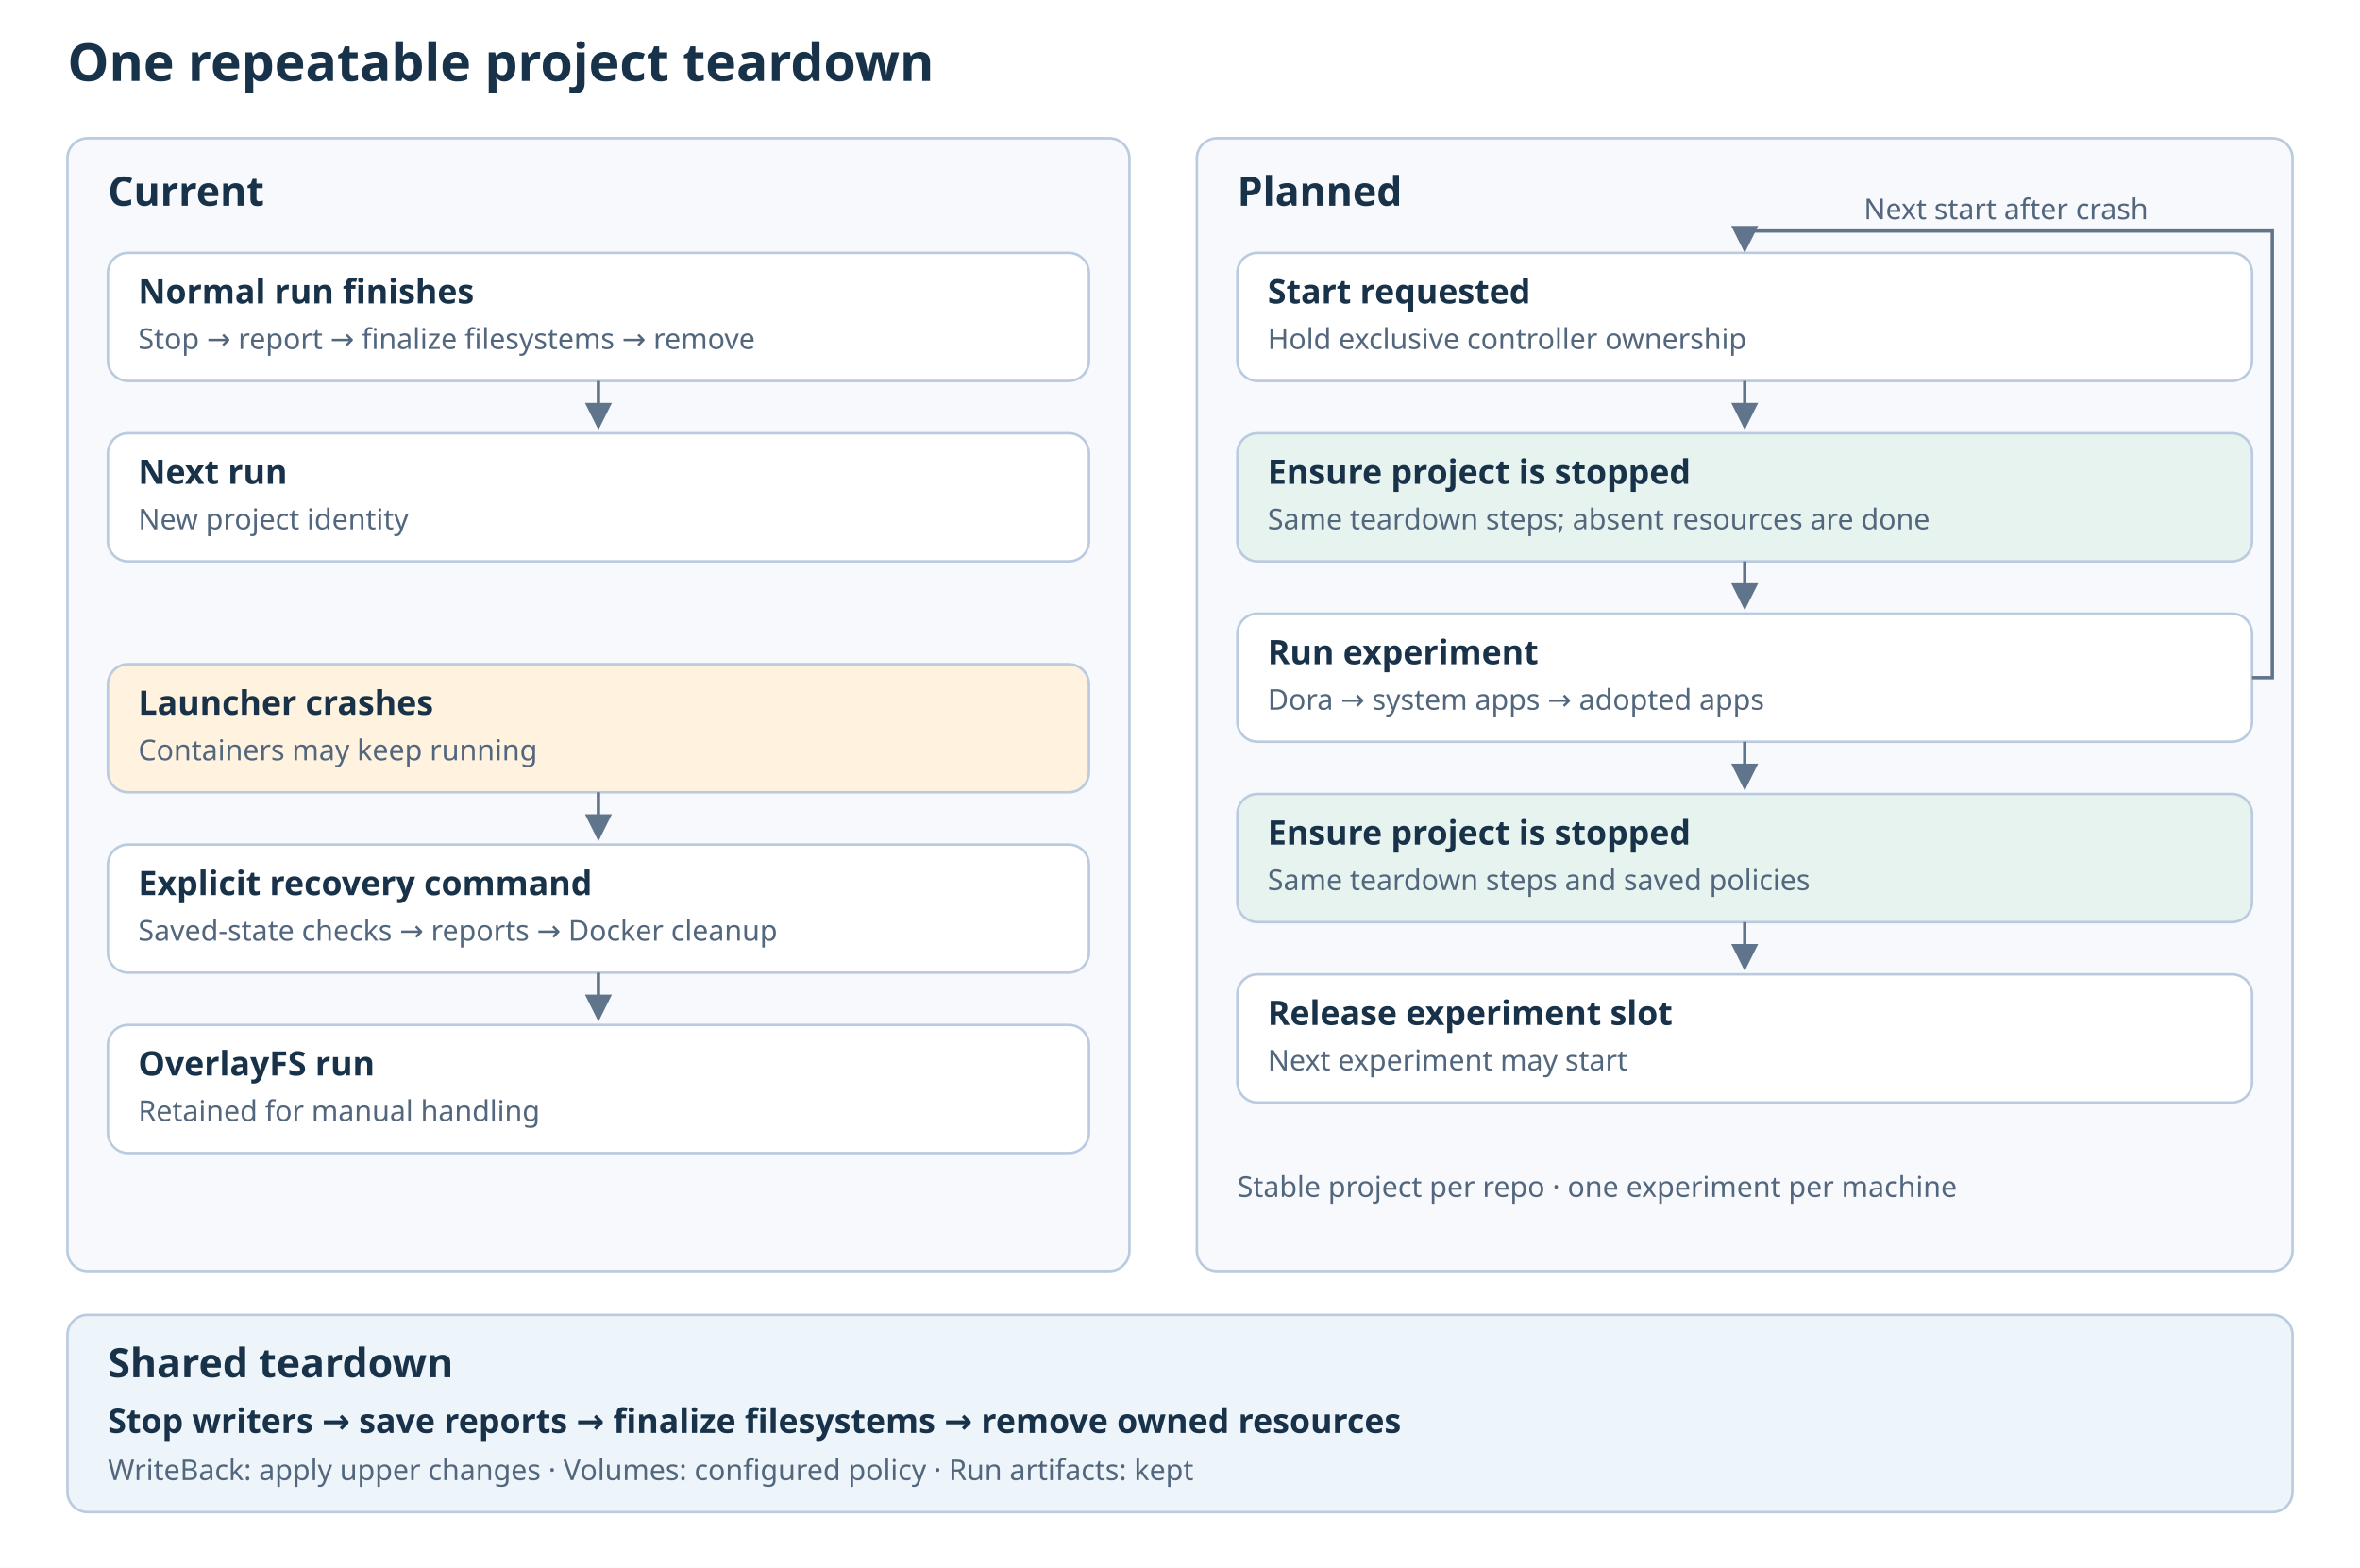
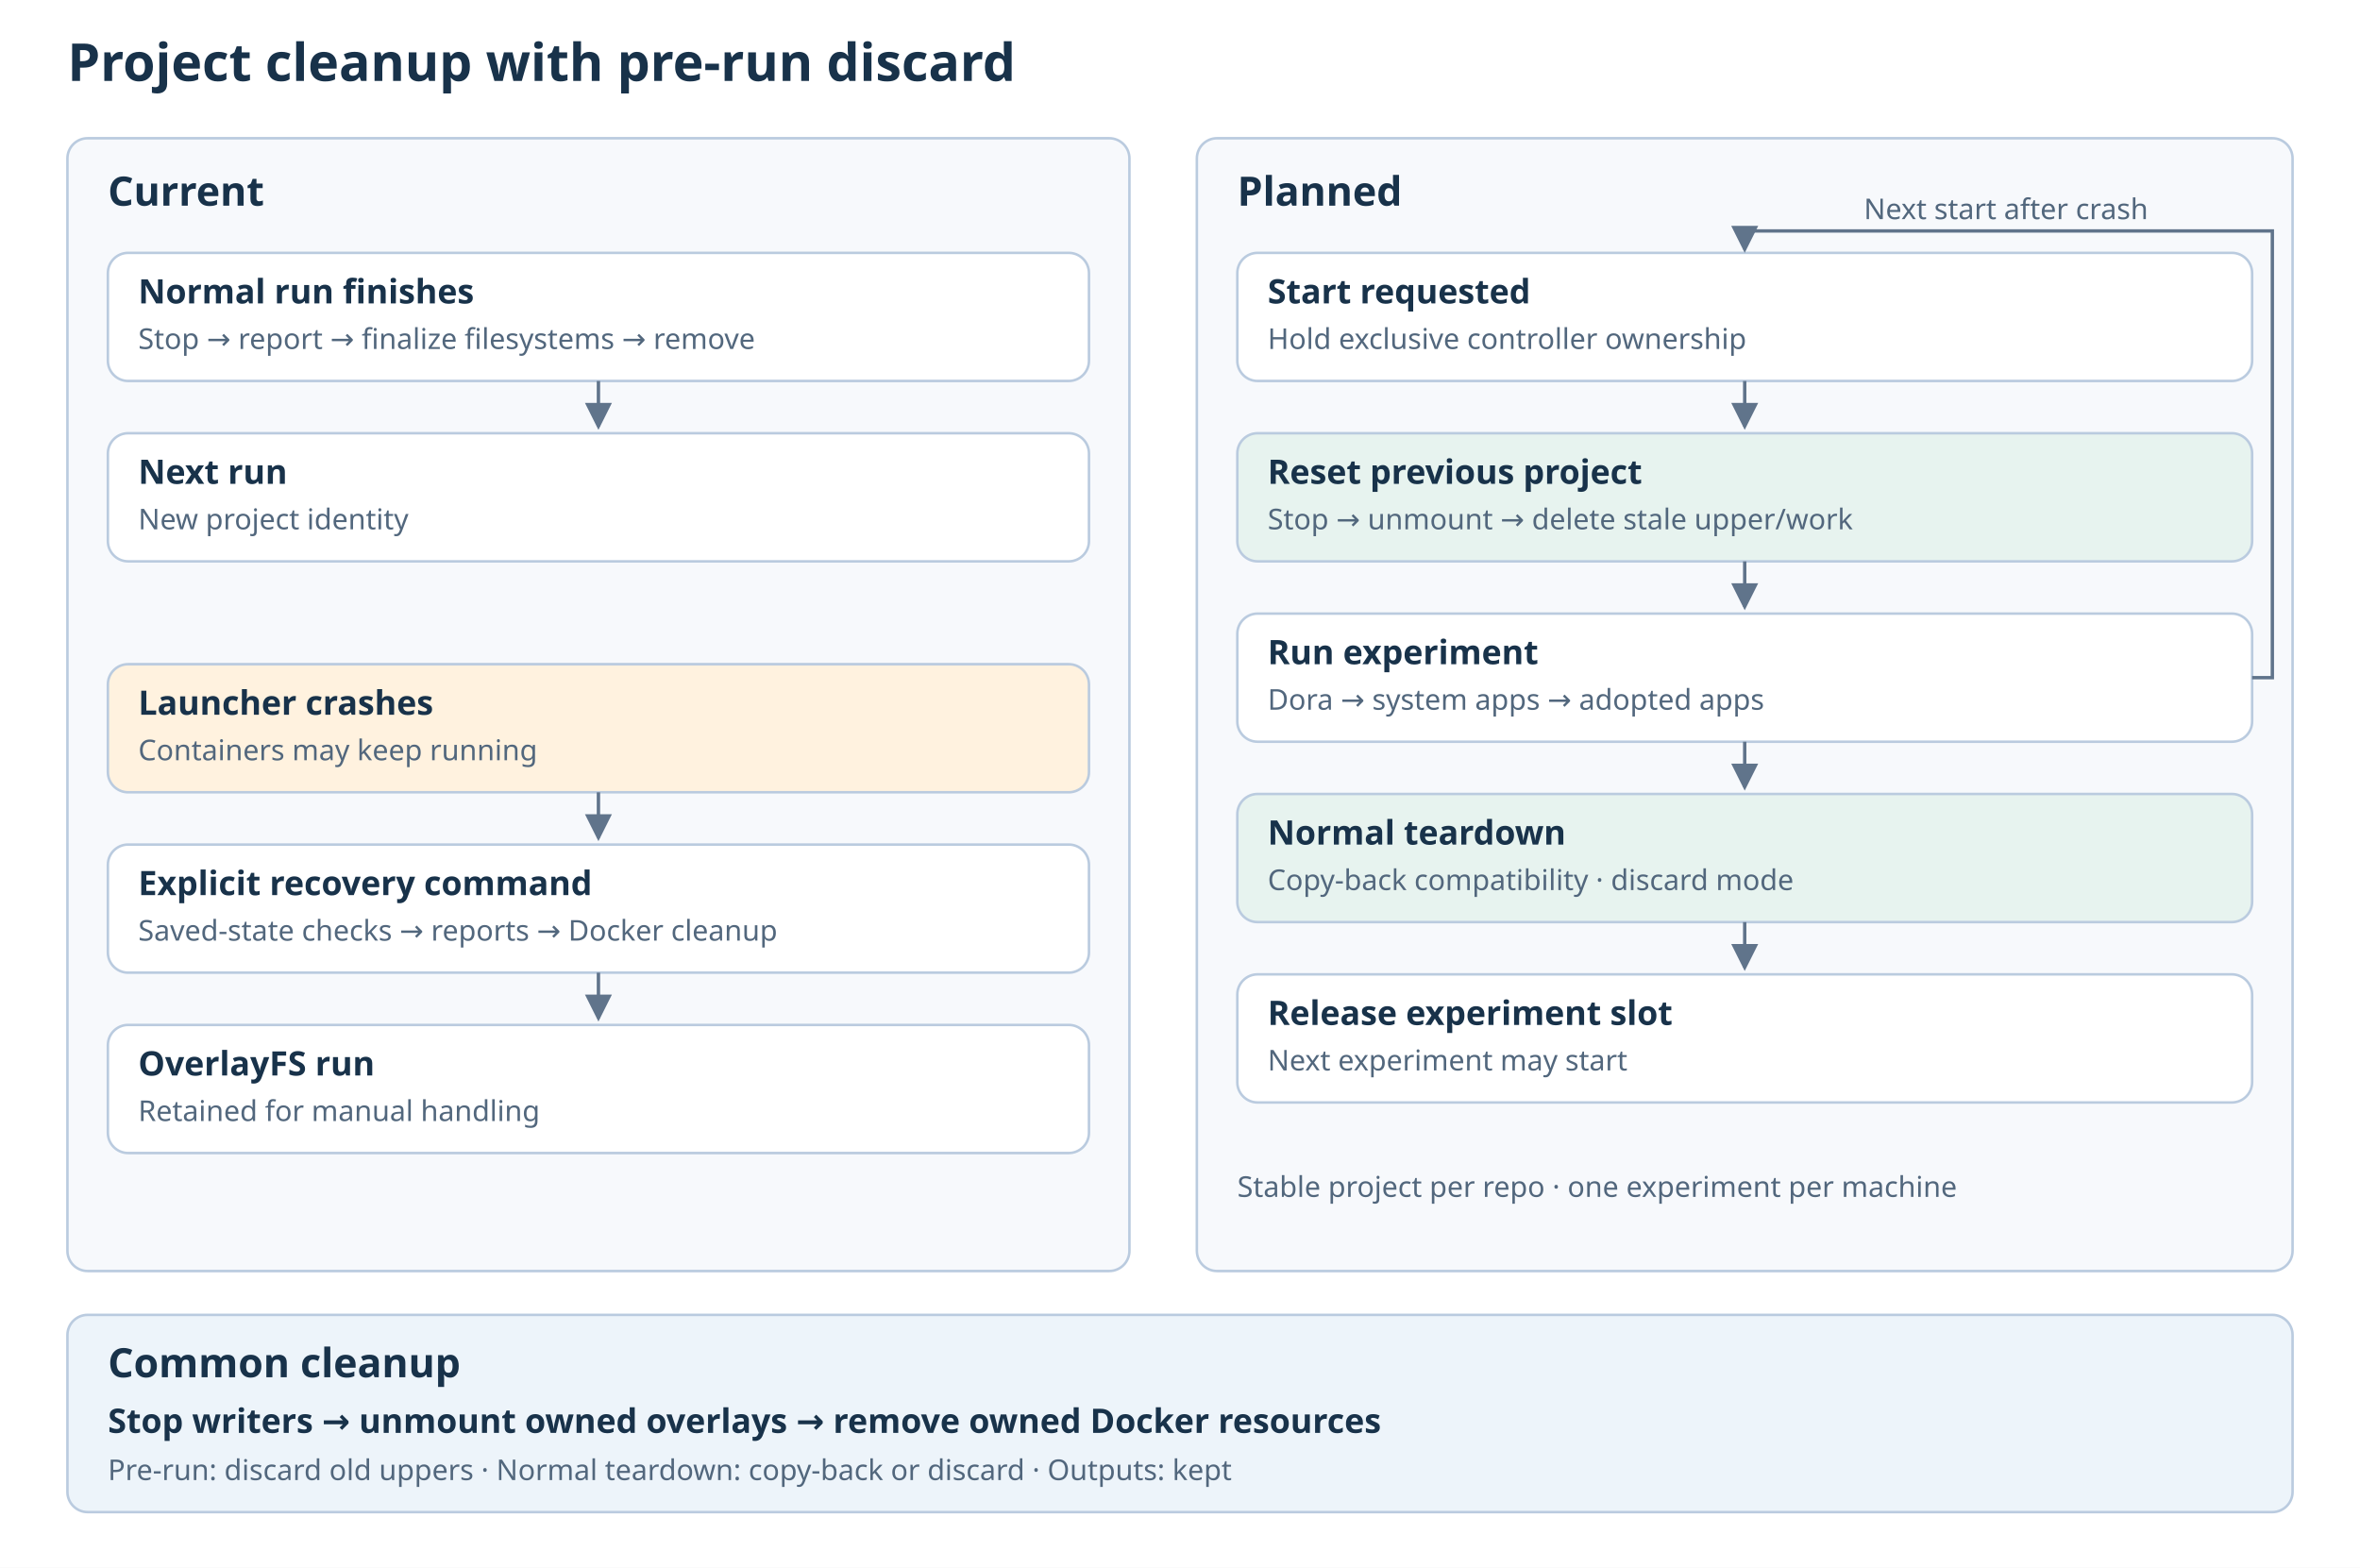
<svg xmlns="http://www.w3.org/2000/svg" width="1400" height="930" viewBox="0 0 1400 930" role="img" aria-labelledby="title desc">
  <defs>
    <marker id="arrow" markerWidth="8" markerHeight="8" refX="7" refY="4" orient="auto">
      <path d="M0 0L8 4L0 8" fill="#60748b" />
    </marker>
    <style>text{font-family:system-ui,sans-serif;fill:#18324a}.title{font-size:31px;font-weight:750}.heading{font-size:24px;font-weight:700}.body{font-size:20px;font-weight:650}.small{font-size:17px;fill:#52677d}.line{fill:none;stroke:#60748b;stroke-width:2;marker-end:url(#arrow)}</style>
  </defs>
  <rect width="1400" height="930" fill="white" />
-   <text x="40" y="48" class="title">One repeatable project teardown</text>
+   <text x="40" y="48" class="title">Project cleanup with pre-run discard</text>
  <rect x="40" y="82" width="630" height="672" rx="12" fill="#f7f9fc" stroke="#bacbdf" stroke-width="1.5" />
  <rect x="710" y="82" width="650" height="672" rx="12" fill="#f7f9fc" stroke="#bacbdf" stroke-width="1.5" />
  <text x="64" y="122" class="heading" text-anchor="start">Current</text>
  <text x="734" y="122" class="heading" text-anchor="start">Planned</text>
  <rect x="64" y="150" width="582" height="76" rx="12" fill="#fff" stroke="#bacbdf" stroke-width="1.5" />
  <text x="82" y="180" class="body" text-anchor="start">Normal run finishes</text>
  <text x="82" y="207" class="small" text-anchor="start">Stop → report → finalize filesystems → remove</text>
  <path d="M355 226V253" class="line" />
  <rect x="64" y="257" width="582" height="76" rx="12" fill="#fff" stroke="#bacbdf" stroke-width="1.5" />
  <text x="82" y="287" class="body" text-anchor="start">Next run</text>
  <text x="82" y="314" class="small" text-anchor="start">New project identity</text>
  <rect x="64" y="394" width="582" height="76" rx="12" fill="#fff2df" stroke="#bacbdf" stroke-width="1.5" />
  <text x="82" y="424" class="body" text-anchor="start">Launcher crashes</text>
  <text x="82" y="451" class="small" text-anchor="start">Containers may keep running</text>
  <path d="M355 470V497" class="line" />
  <rect x="64" y="501" width="582" height="76" rx="12" fill="#fff" stroke="#bacbdf" stroke-width="1.5" />
  <text x="82" y="531" class="body" text-anchor="start">Explicit recovery command</text>
  <text x="82" y="558" class="small" text-anchor="start">Saved-state checks → reports → Docker cleanup</text>
  <path d="M355 577V604" class="line" />
  <rect x="64" y="608" width="582" height="76" rx="12" fill="#fff" stroke="#bacbdf" stroke-width="1.5" />
  <text x="82" y="638" class="body" text-anchor="start">OverlayFS run</text>
  <text x="82" y="665" class="small" text-anchor="start">Retained for manual handling</text>
  <rect x="734" y="150" width="602" height="76" rx="12" fill="#fff" stroke="#bacbdf" stroke-width="1.5" />
  <text x="752" y="180" class="body" text-anchor="start">Start requested</text>
  <text x="752" y="207" class="small" text-anchor="start">Hold exclusive controller ownership</text>
  <path d="M1035 226V253" class="line" />
  <rect x="734" y="257" width="602" height="76" rx="12" fill="#e7f3ef" stroke="#bacbdf" stroke-width="1.5" />
-   <text x="752" y="287" class="body" text-anchor="start">Ensure project is stopped</text>
-   <text x="752" y="314" class="small" text-anchor="start">Same teardown steps; absent resources are done</text>
+   <text x="752" y="287" class="body" text-anchor="start">Reset previous project</text>
+   <text x="752" y="314" class="small" text-anchor="start">Stop → unmount → delete stale upper/work</text>
  <path d="M1035 333V360" class="line" />
  <rect x="734" y="364" width="602" height="76" rx="12" fill="#fff" stroke="#bacbdf" stroke-width="1.5" />
  <text x="752" y="394" class="body" text-anchor="start">Run experiment</text>
  <text x="752" y="421" class="small" text-anchor="start">Dora → system apps → adopted apps</text>
  <path d="M1035 440V467" class="line" />
  <rect x="734" y="471" width="602" height="76" rx="12" fill="#e7f3ef" stroke="#bacbdf" stroke-width="1.5" />
-   <text x="752" y="501" class="body" text-anchor="start">Ensure project is stopped</text>
-   <text x="752" y="528" class="small" text-anchor="start">Same teardown steps and saved policies</text>
+   <text x="752" y="501" class="body" text-anchor="start">Normal teardown</text>
+   <text x="752" y="528" class="small" text-anchor="start">Copy-back compatibility · discard mode</text>
  <path d="M1035 547V574" class="line" />
  <rect x="734" y="578" width="602" height="76" rx="12" fill="#fff" stroke="#bacbdf" stroke-width="1.5" />
  <text x="752" y="608" class="body" text-anchor="start">Release experiment slot</text>
  <text x="752" y="635" class="small" text-anchor="start">Next experiment may start</text>
  <path d="M1336 402H1348V137H1035V148" class="line" />
  <text x="1190" y="130" class="small" text-anchor="middle">Next start after crash</text>
  <text x="734" y="710" class="small" text-anchor="start">Stable project per repo · one experiment per machine</text>
  <rect x="40" y="780" width="1320" height="117" rx="12" fill="#edf4fa" stroke="#bacbdf" stroke-width="1.5" />
-   <text x="64" y="817" class="heading" text-anchor="start">Shared teardown</text>
-   <text x="64" y="850" class="body" text-anchor="start">Stop writers → save reports → finalize filesystems → remove owned resources</text>
-   <text x="64" y="878" class="small" text-anchor="start">WriteBack: apply upper changes    ·    Volumes: configured policy    ·    Run artifacts: kept</text>
+   <text x="64" y="817" class="heading" text-anchor="start">Common cleanup</text>
+   <text x="64" y="850" class="body" text-anchor="start">Stop writers → unmount owned overlays → remove owned Docker resources</text>
+   <text x="64" y="878" class="small" text-anchor="start">Pre-run: discard old uppers    ·    Normal teardown: copy-back or discard    ·    Outputs: kept</text>
</svg>
